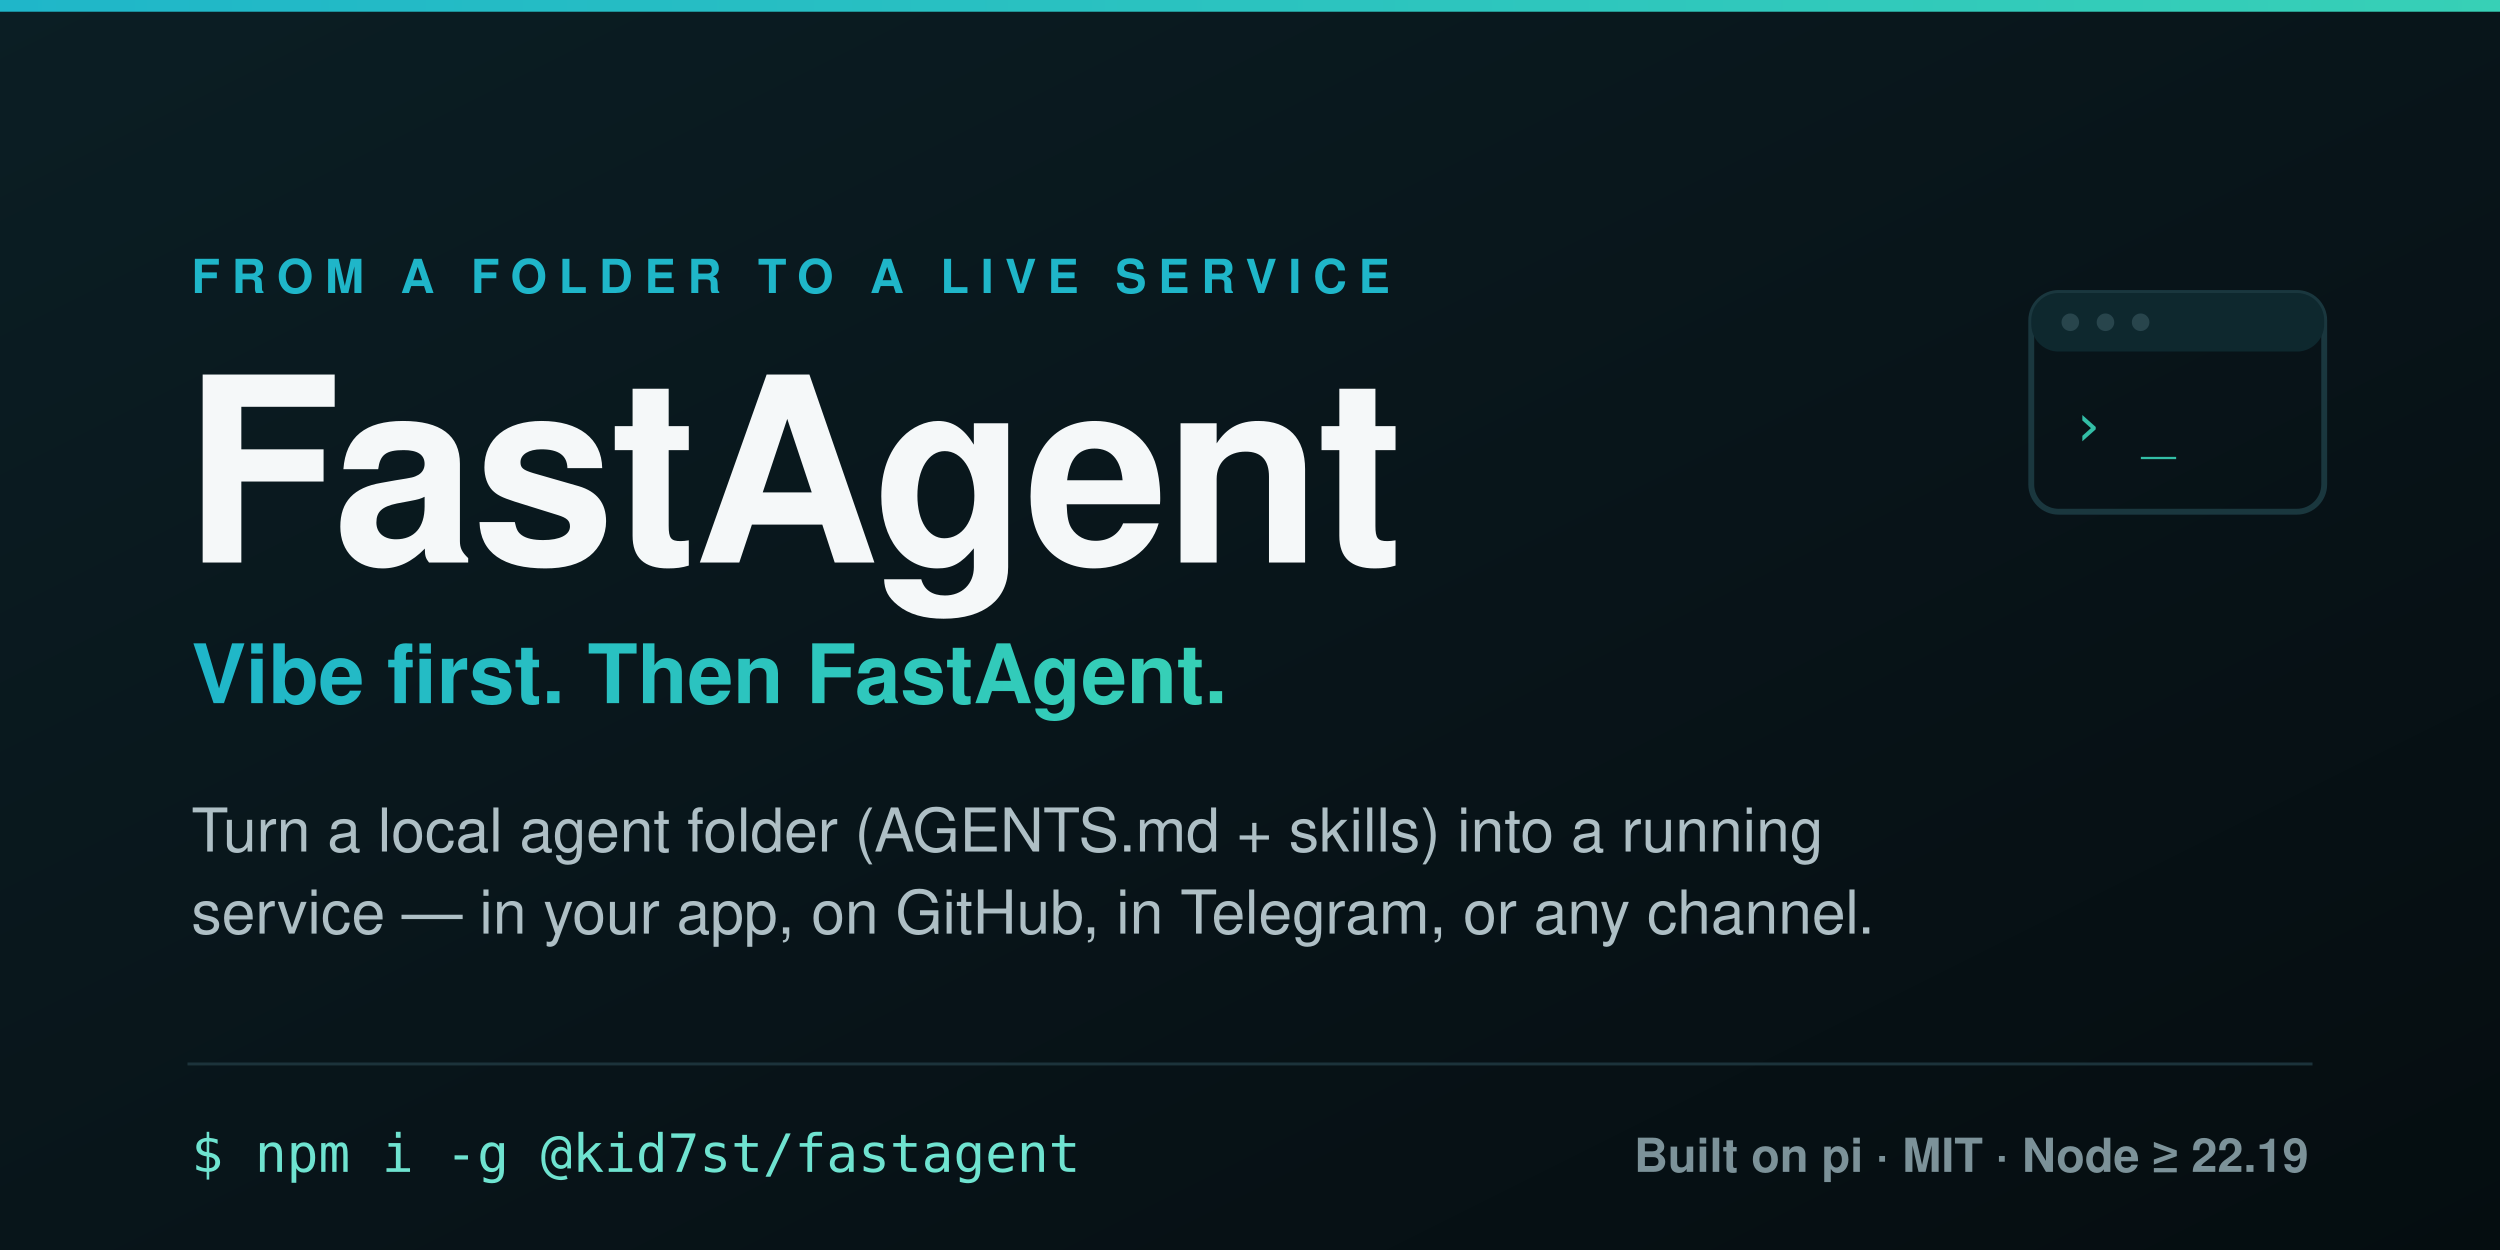
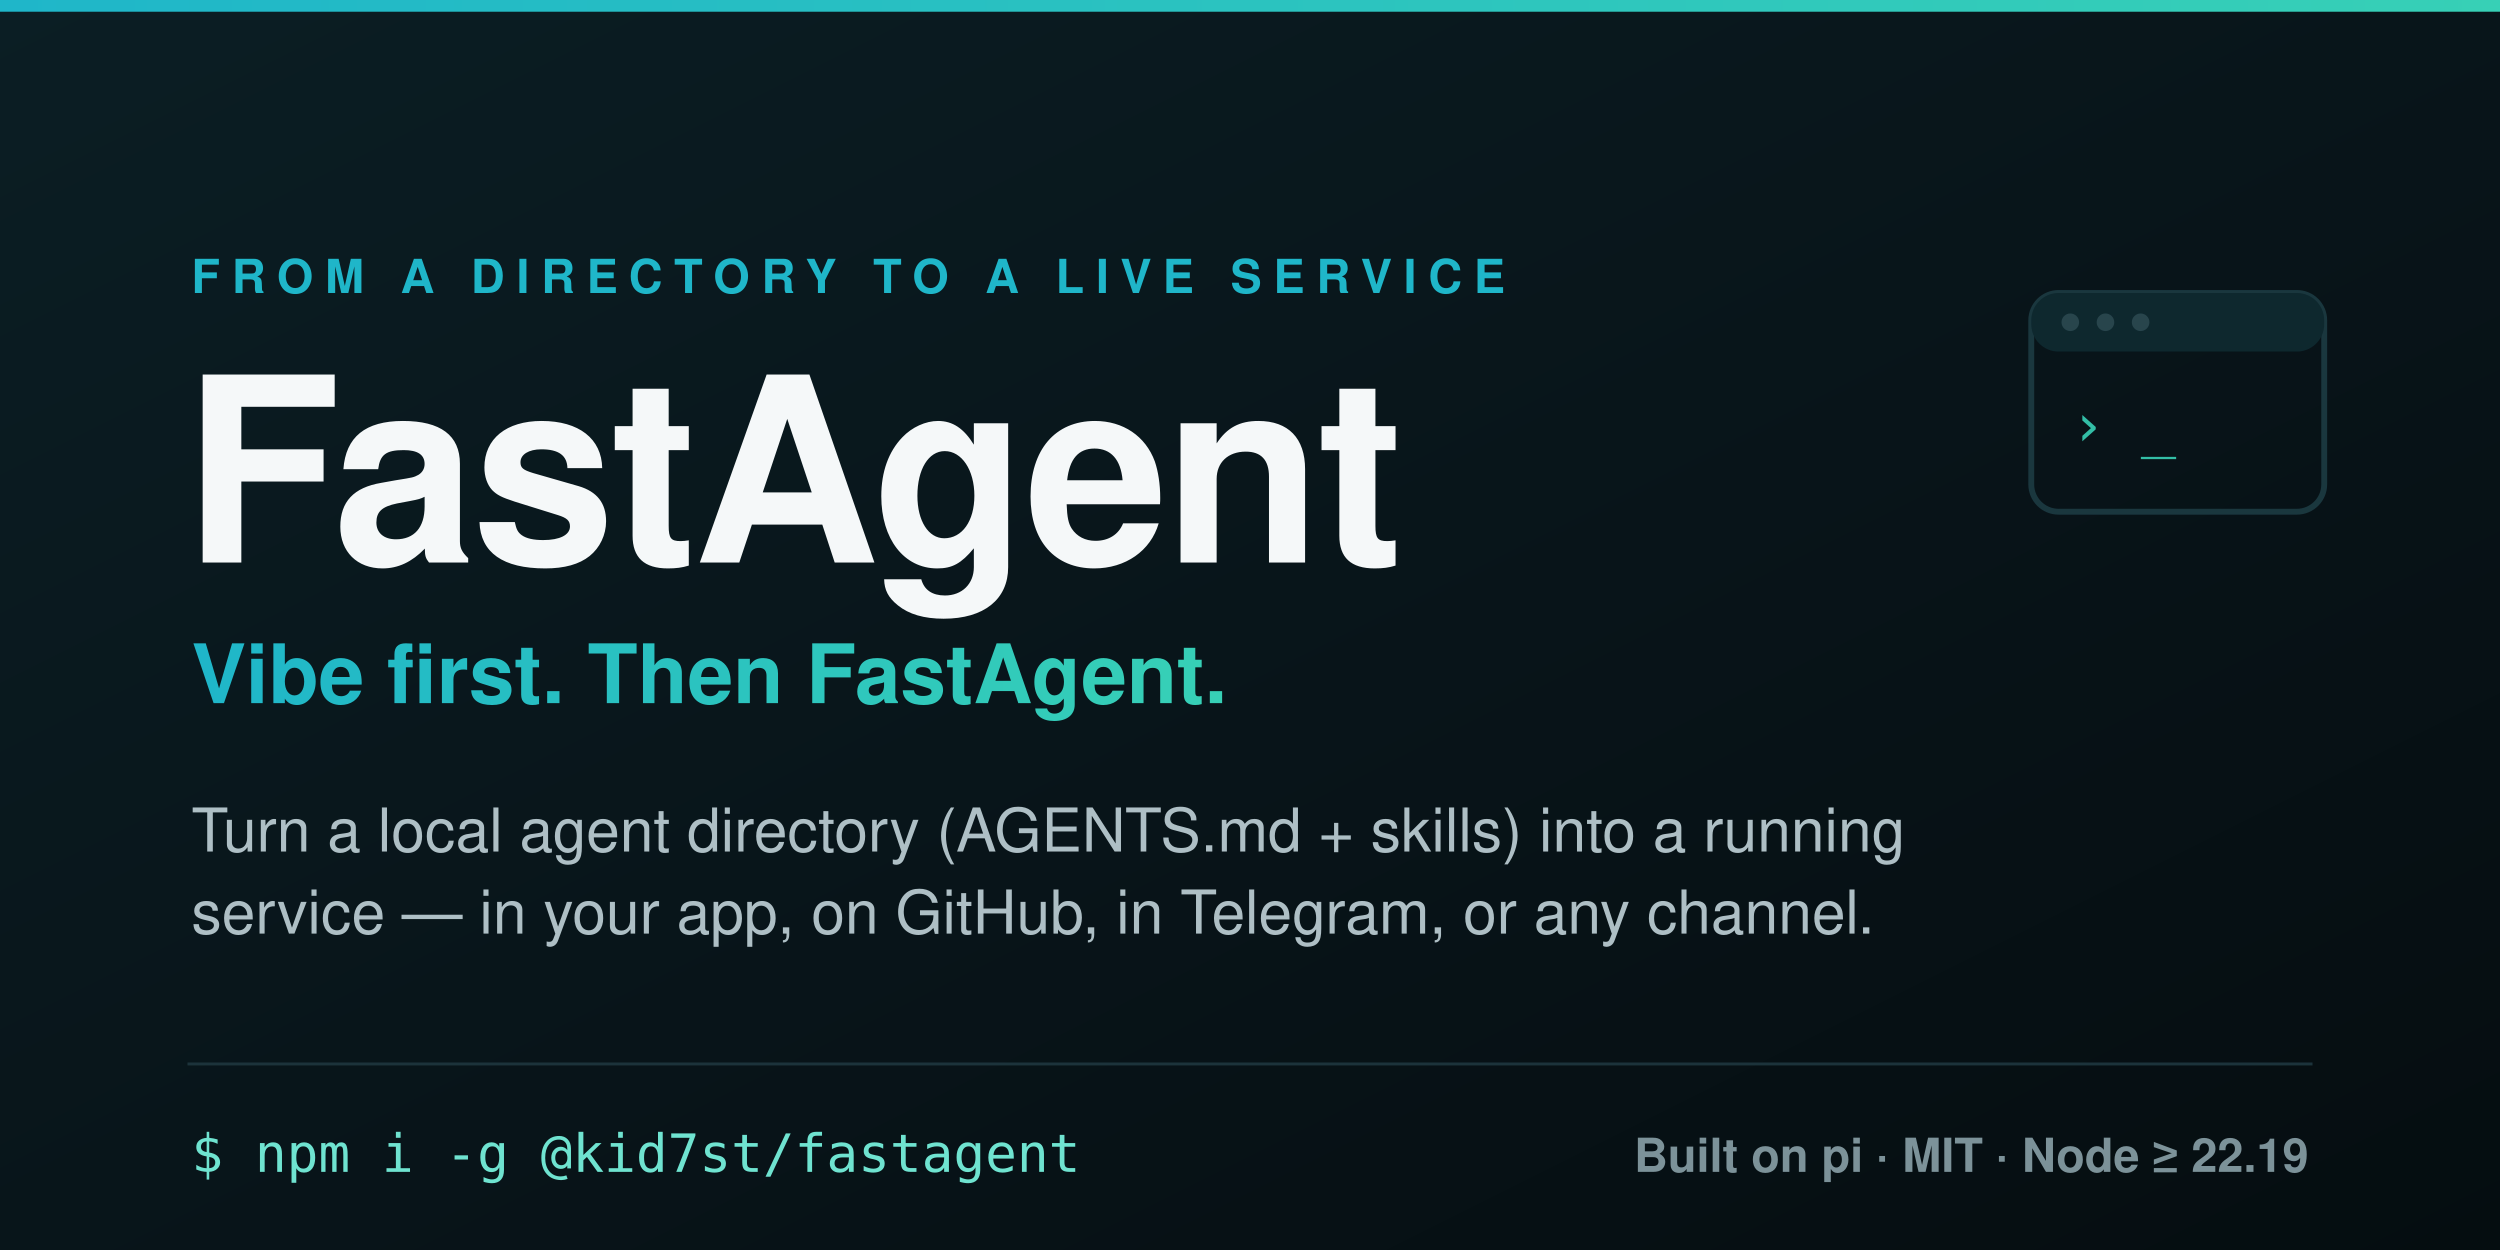
<svg xmlns="http://www.w3.org/2000/svg" width="1280" height="640" viewBox="0 0 1280 640">
  <defs>
    <linearGradient id="bg" x1="0" y1="0" x2="1" y2="1">
      <stop offset="0" stop-color="#0b1e24" />
      <stop offset="0.55" stop-color="#081419" />
      <stop offset="1" stop-color="#050d10" />
    </linearGradient>
    <linearGradient id="accent" x1="0" y1="0" x2="1" y2="0">
      <stop offset="0" stop-color="#1fb6c9" />
      <stop offset="1" stop-color="#37d0b6" />
    </linearGradient>
  </defs>
  <rect width="1280" height="640" fill="url(#bg)" />
  <rect x="0" y="0" width="1280" height="6" fill="url(#accent)" />
  <rect x="96" y="544" width="1088" height="1.5" fill="#1c333b" />
-   <text x="98" y="150" font-family="Helvetica Neue, Helvetica, Arial, sans-serif" font-size="24" font-weight="700" letter-spacing="6" fill="#1fb6c9">FROM A FOLDER TO A LIVE SERVICE</text>
+   <text x="98" y="150" font-family="Helvetica Neue, Helvetica, Arial, sans-serif" font-size="24" font-weight="700" letter-spacing="6" fill="#1fb6c9">FROM A DIRECTORY TO A LIVE SERVICE</text>
  <text x="94" y="288" font-family="Helvetica Neue, Helvetica, Arial, sans-serif" font-size="132" font-weight="800" fill="#f5f8f9" letter-spacing="-2">FastAgent</text>
  <text x="98" y="360" font-family="Helvetica Neue, Helvetica, Arial, sans-serif" font-size="42" font-weight="700" fill="url(#accent)">Vibe first. Then FastAgent.</text>
-   <text x="98" y="436" font-family="Helvetica Neue, Helvetica, Arial, sans-serif" font-size="31" font-weight="400" fill="#aebfc5">Turn a local agent folder (AGENTS.md + skills) into a running</text>
+   <text x="98" y="436" font-family="Helvetica Neue, Helvetica, Arial, sans-serif" font-size="31" font-weight="400" fill="#aebfc5">Turn a local agent directory (AGENTS.md + skills) into a running</text>
  <text x="98" y="478" font-family="Helvetica Neue, Helvetica, Arial, sans-serif" font-size="31" font-weight="400" fill="#aebfc5">service — in your app, on GitHub, in Telegram, or any channel.</text>
  <text x="98" y="600" font-family="Menlo, DejaVu Sans Mono, monospace" font-size="27" fill="#6fe3d0">$ npm i -g @kid7st/fastagent</text>
  <text x="1182" y="600" text-anchor="end" font-family="Helvetica Neue, Helvetica, Arial, sans-serif" font-size="24" font-weight="600" fill="#7c9299">Built on pi · MIT · Node ≥ 22.19</text>
  <g transform="translate(1040,150)" opacity="0.9">
    <rect x="0" y="0" width="150" height="112" rx="14" fill="none" stroke="#1c3b43" stroke-width="3" />
    <rect x="0" y="0" width="150" height="30" rx="14" fill="#0e2a31" />
    <circle cx="20" cy="15" r="4.5" fill="#2b4a52" />
    <circle cx="38" cy="15" r="4.5" fill="#2b4a52" />
    <circle cx="56" cy="15" r="4.5" fill="#2b4a52" />
    <text x="20" y="78" font-family="Menlo, DejaVu Sans Mono, monospace" font-size="30" fill="#37d0b6">› _</text>
  </g>
</svg>
